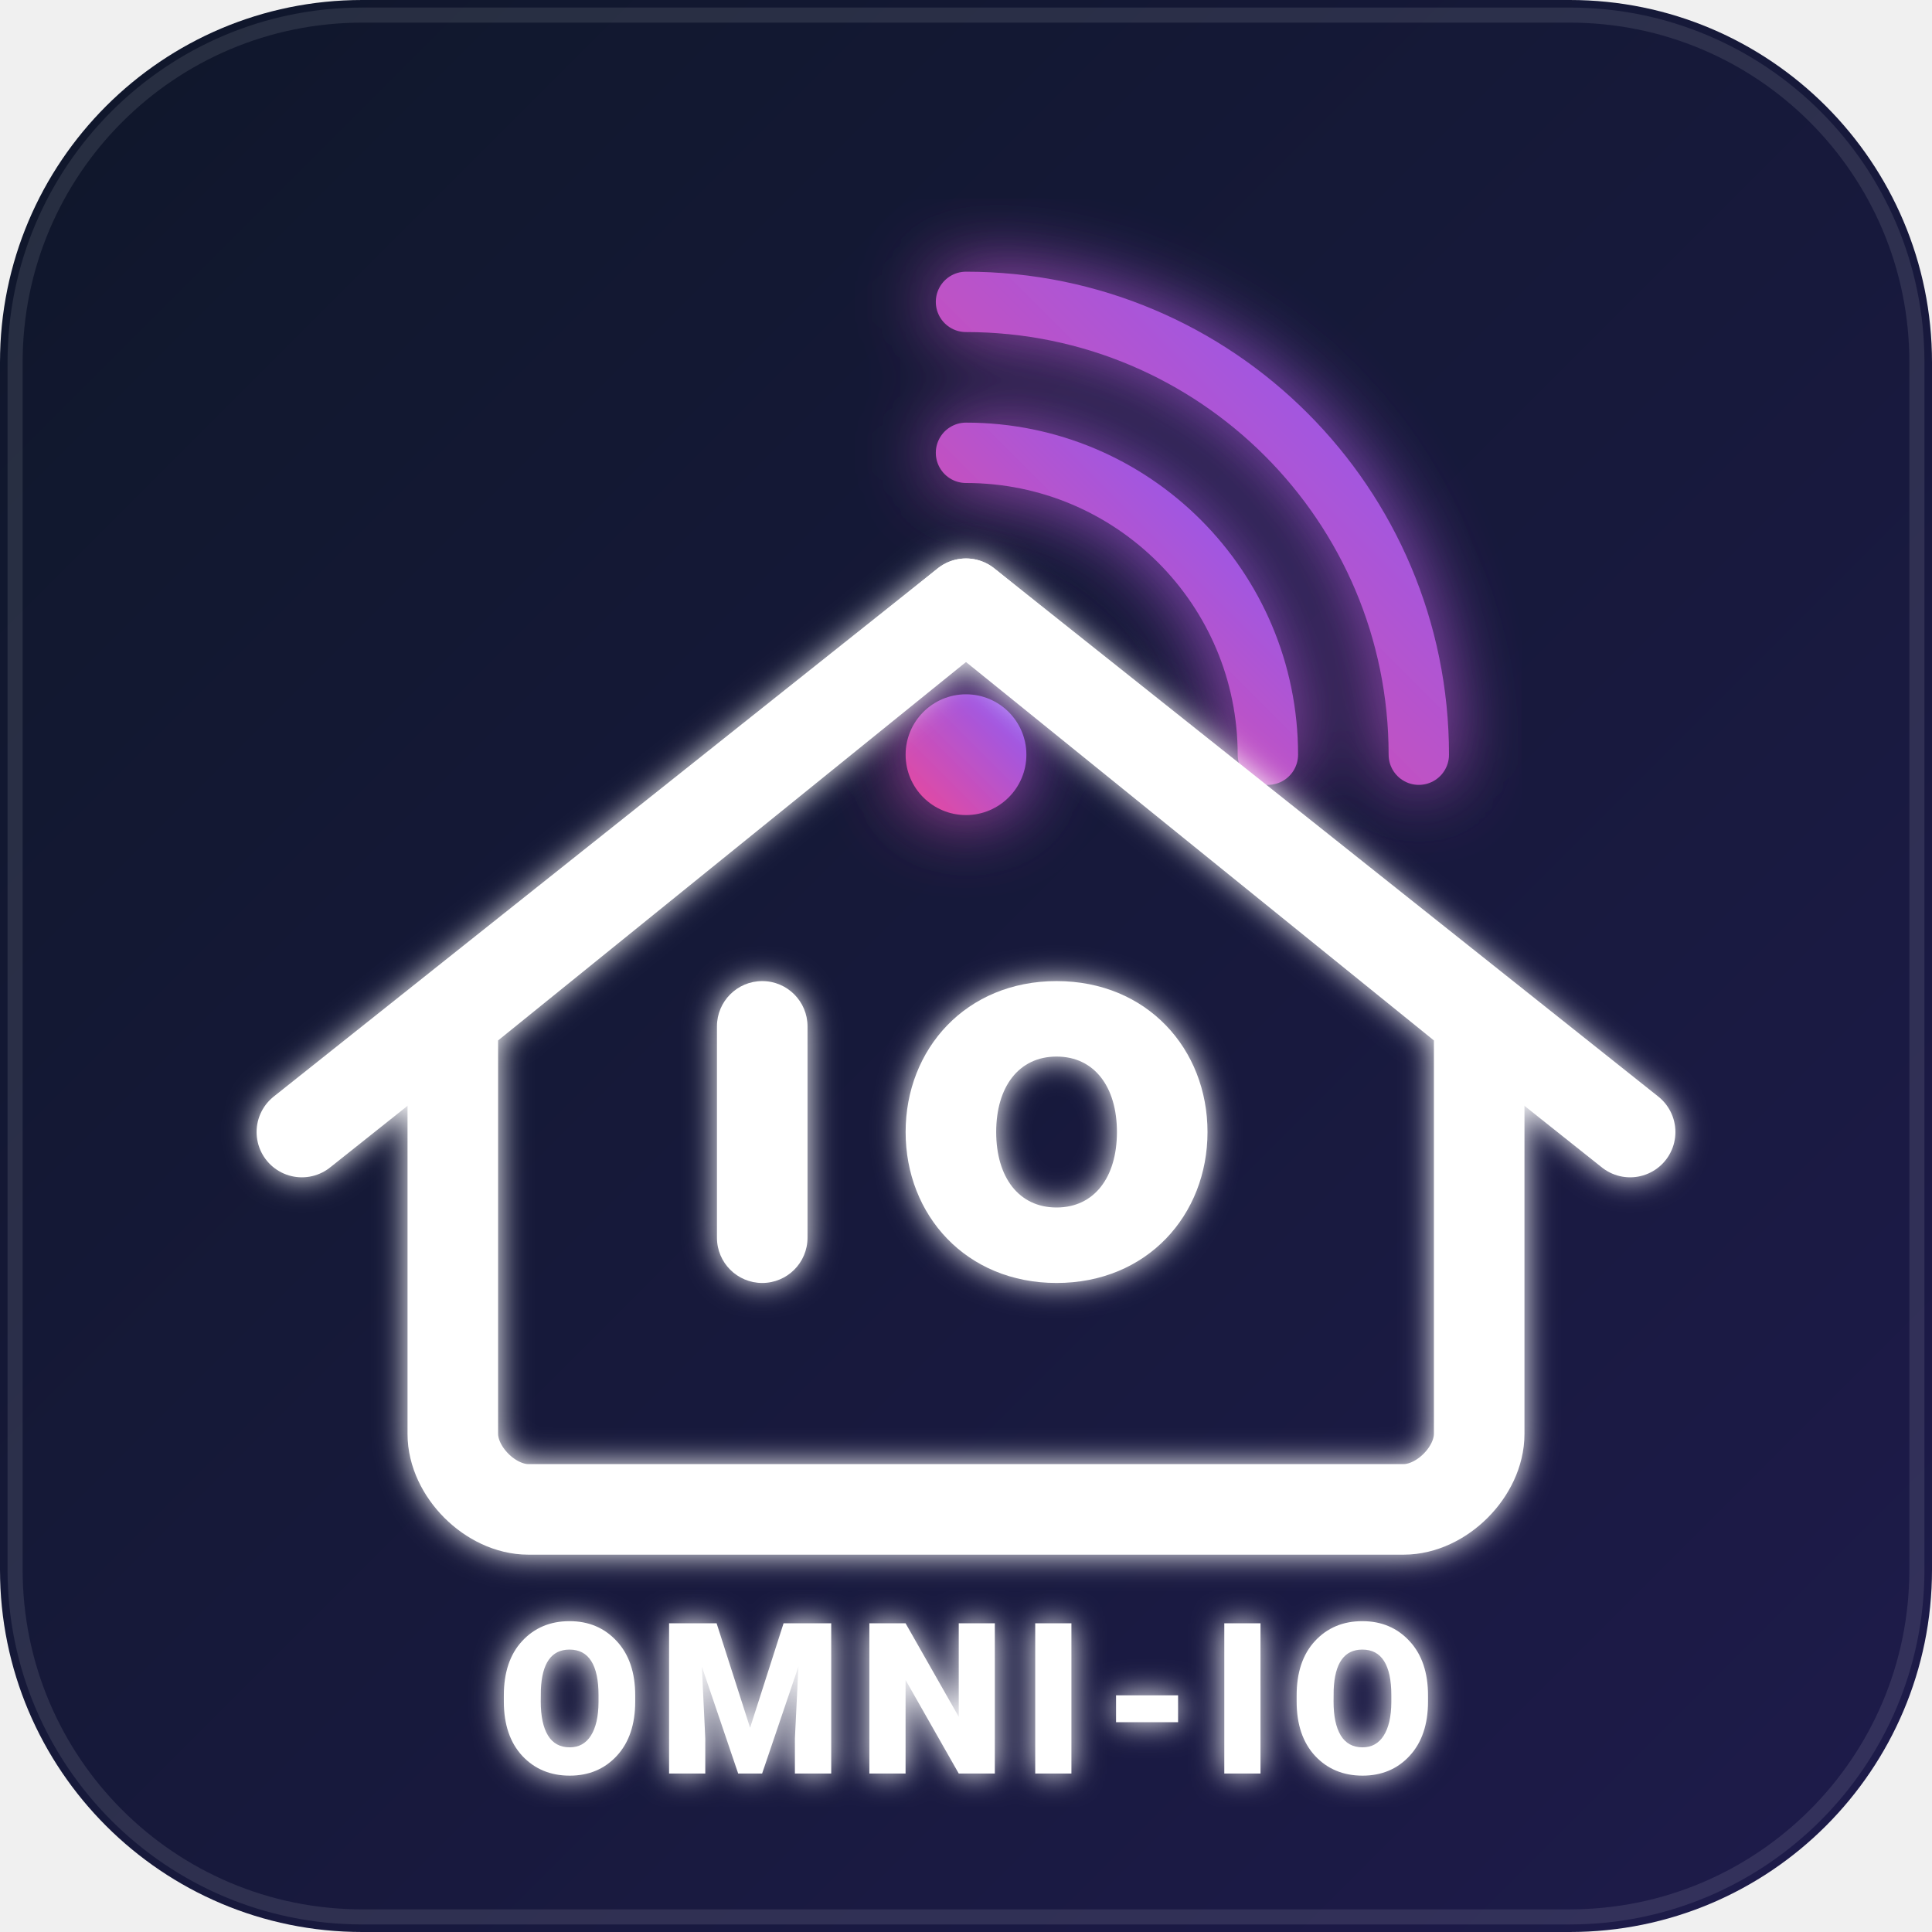
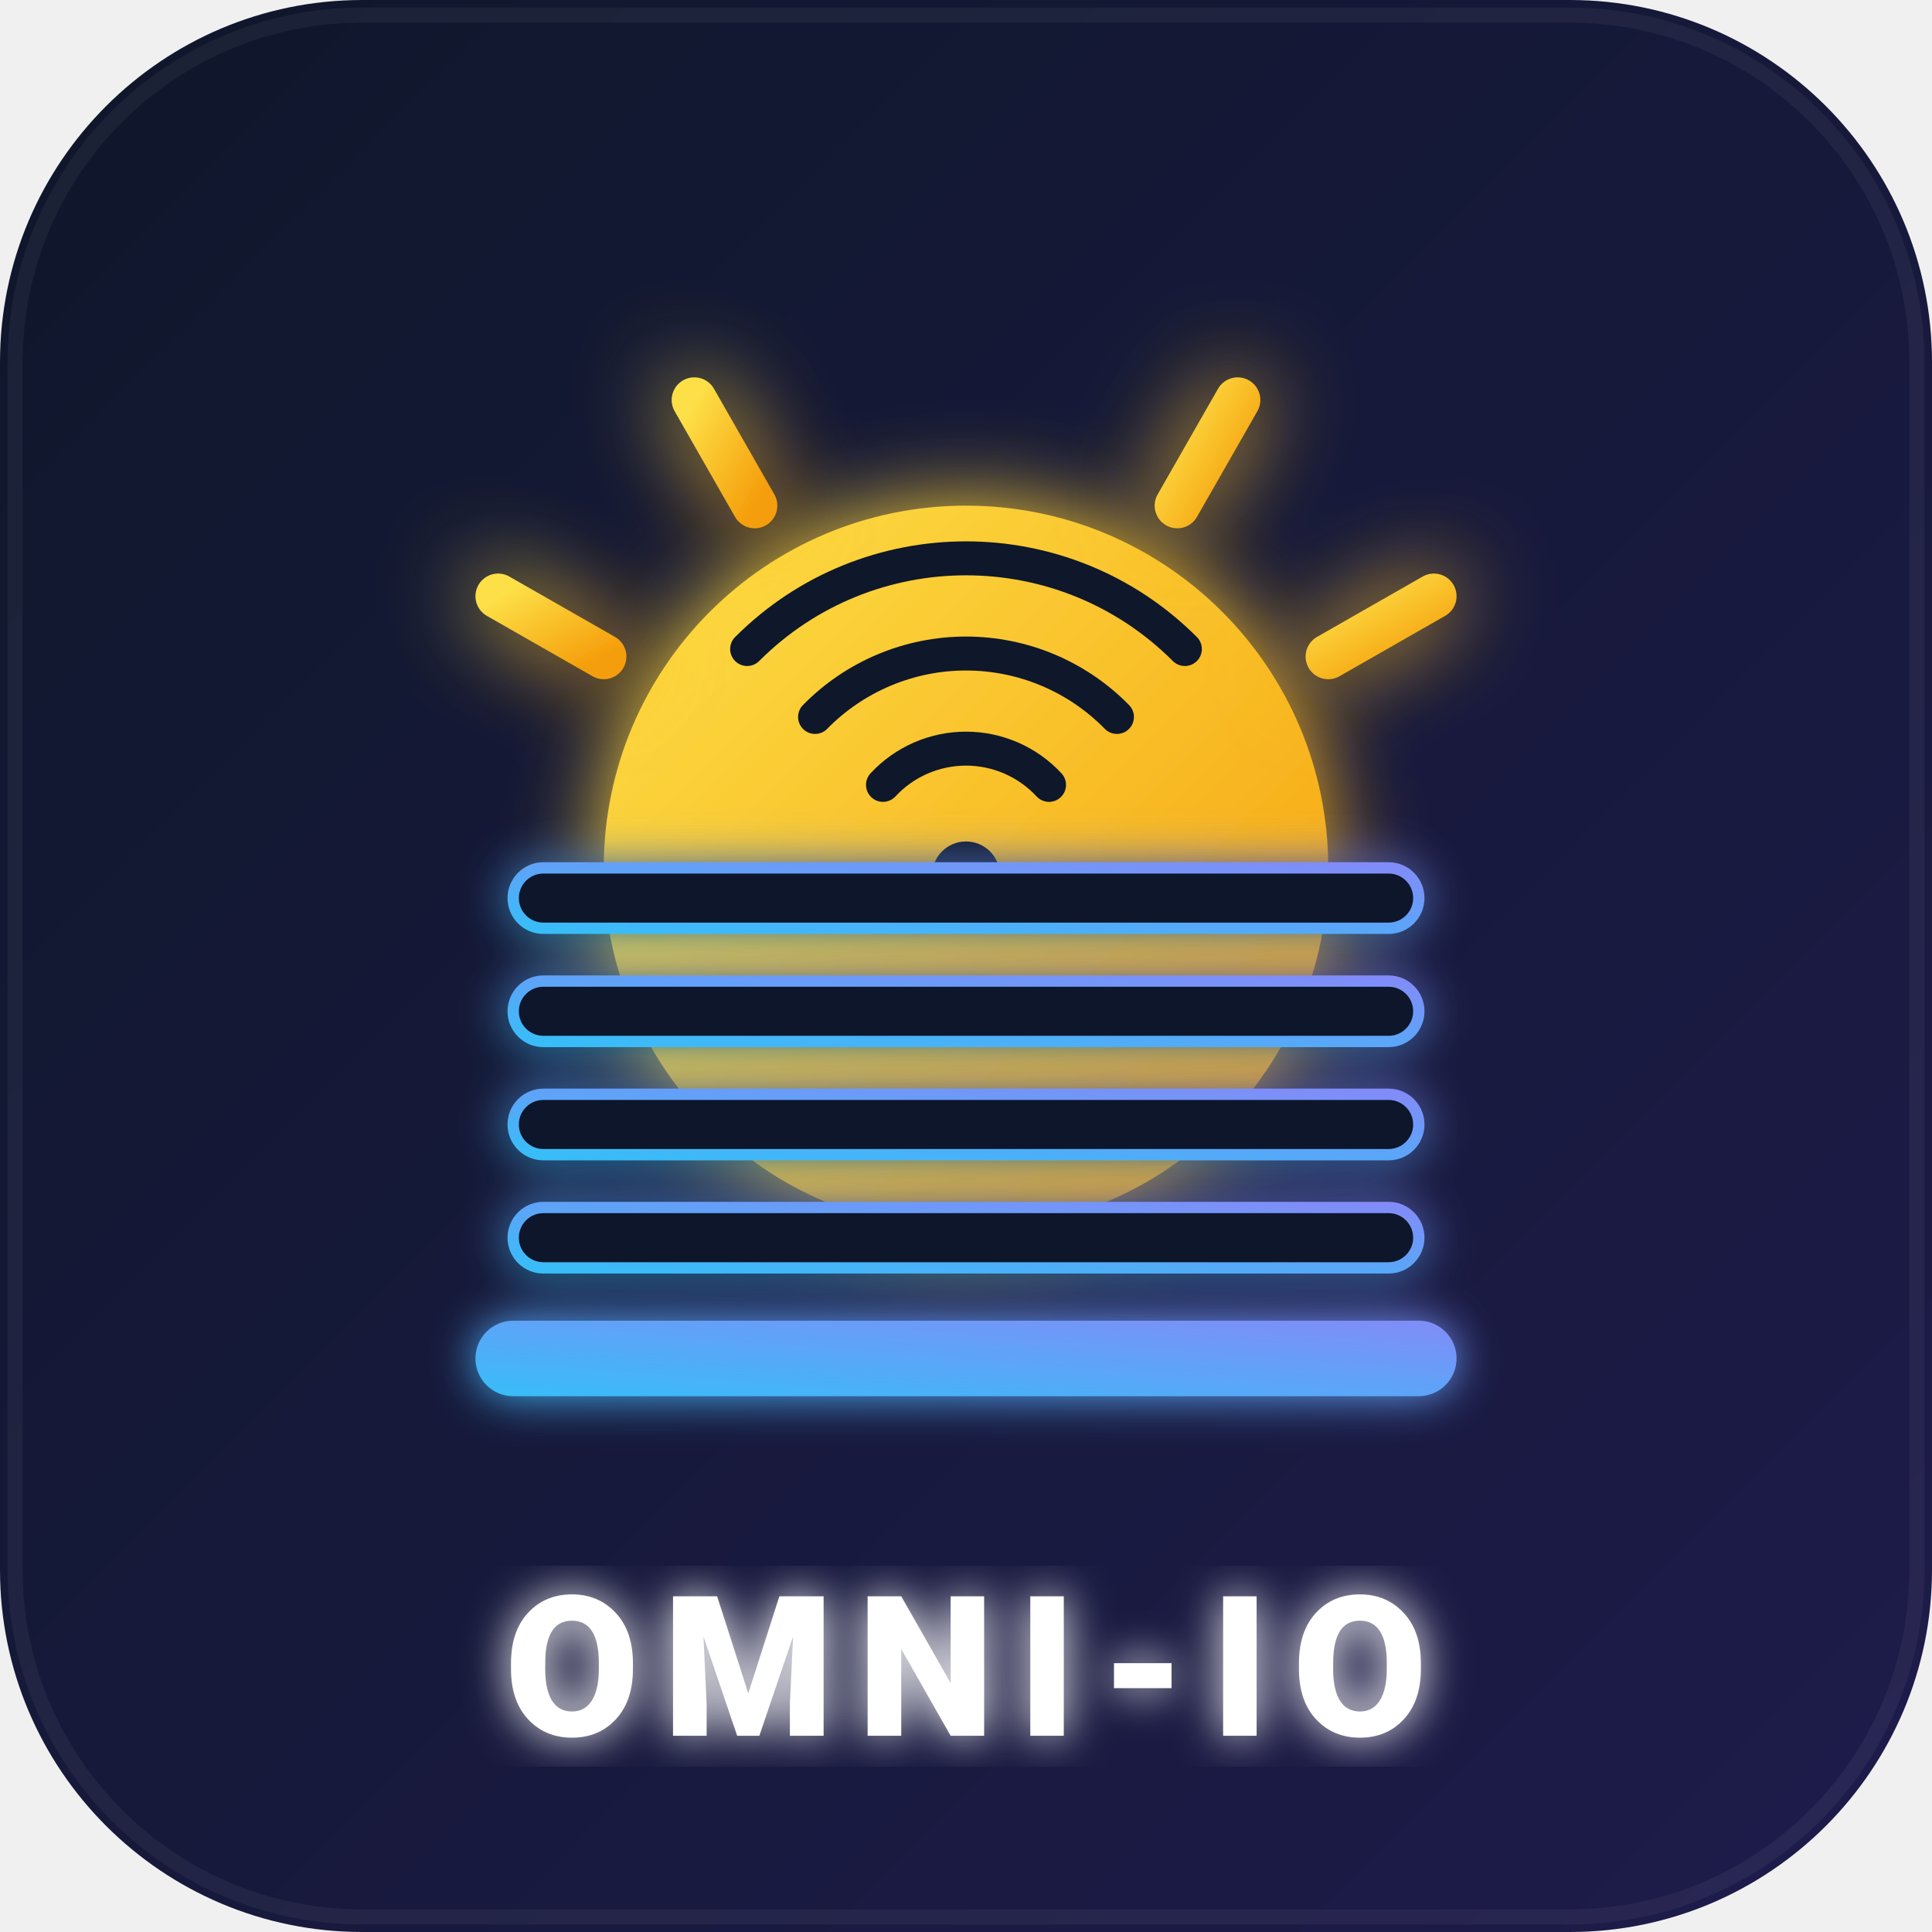
<svg xmlns="http://www.w3.org/2000/svg" viewBox="0 0 256 256" width="256" height="256">
  <defs>
    <linearGradient id="bgGrad" x1="0%" y1="0%" x2="100%" y2="100%">
      <stop offset="0%" stop-color="#0f172a" />
      <stop offset="100%" stop-color="#1e1b4b" />
    </linearGradient>
+     <linearGradient id="sunGrad" x1="0%" y1="0%" x2="100%" y2="100%">
+       <stop offset="0%" stop-color="#fde047" />
+       <stop offset="100%" stop-color="#f59e0b" />
+     </linearGradient>
    <linearGradient id="neonGrad" x1="0%" y1="100%" x2="100%" y2="0%">
-       <stop offset="0%" stop-color="#ec4899" />
-       <stop offset="100%" stop-color="#8b5cf6" />
+       <stop offset="0%" stop-color="#38bdf8" />
+       <stop offset="100%" stop-color="#818cf8" />
    </linearGradient>
    <filter id="glow" x="-20%" y="-20%" width="140%" height="140%">
-       <feGaussianBlur stdDeviation="5" result="blur" />
+       <feGaussianBlur stdDeviation="6" result="blur" />
      <feComposite in="SourceGraphic" in2="blur" operator="over" />
    </filter>
    <filter id="subtleGlow" x="-20%" y="-20%" width="140%" height="140%">
-       <feGaussianBlur stdDeviation="2" result="blur" />
+       <feGaussianBlur stdDeviation="3" result="blur" />
      <feComposite in="SourceGraphic" in2="blur" operator="over" />
    </filter>
  </defs>
  <rect x="0" y="0" width="256" height="256" rx="48" fill="url(#bgGrad)" />
-   <rect x="2" y="2" width="252" height="252" rx="46" fill="none" stroke="rgba(255,255,255,0.1)" stroke-width="2" />
-   <g fill="none" stroke="url(#neonGrad)" stroke-linecap="round" filter="url(#glow)">
-     <path d="M 128,40 A 60 60 0 0 1 188,100" stroke-width="8" />
-     <path d="M 128,60 A 40 40 0 0 1 168,100" stroke-width="8" />
-     <circle cx="128" cy="100" r="8" fill="url(#neonGrad)" stroke="none" />
+   <rect x="2" y="2" width="252" height="252" rx="46" fill="none" stroke="rgba(255,255,255,0.05)" stroke-width="2" />
+   <circle cx="128" cy="115" r="48" fill="url(#sunGrad)" filter="url(#glow)" />
+   <g stroke="url(#sunGrad)" stroke-width="6" stroke-linecap="round" filter="url(#glow)">
+     <line x1="72" y1="115" x2="56" y2="115" />
+     <line x1="80" y1="87" x2="66" y2="79" />
+     <line x1="100" y1="67" x2="92" y2="53" />
+     <line x1="128" y1="59" x2="128" y2="43" />
+     <line x1="156" y1="67" x2="164" y2="53" />
+     <line x1="176" y1="87" x2="190" y2="79" />
+     <line x1="184" y1="115" x2="200" y2="115" />
  </g>
-   <g fill="none" stroke="#ffffff" stroke-width="12" stroke-linecap="round" stroke-linejoin="round" filter="url(#subtleGlow)">
-     <path d="M 128,80 L 60,135 L 60,190 C 60,195 65,200 70,200 L 186,200 C 191,200 196,195 196,190 L 196,135 Z" />
-     <path d="M 40,150 L 128,80 L 216,150" stroke-width="12" />
+   <g fill="none" stroke="#0f172a" stroke-width="4.5" stroke-linecap="round">
+     <circle cx="128" cy="116" r="4.5" fill="#0f172a" stroke="none" />
+     <path d="M 117 104 A 15 15 0 0 1 139 104" />
+     <path d="M 108 95 A 28 28 0 0 1 148 95" />
+     <path d="M 99 86 A 41 41 0 0 1 157 86" />
  </g>
-   <g fill="#ffffff" filter="url(#subtleGlow)">
-     <rect x="95" y="130" width="12" height="40" rx="6" />
-     <path fill-rule="evenodd" d="M 140,130 C 128,130 120,139 120,150 C 120,161 128,170 140,170 C 152,170 160,161 160,150 C 160,139 152,130 140,130 Z M 140,140 C 145,140 148,144 148,150 C 148,156 145,160 140,160 C 135,160 132,156 132,150 C 132,144 135,140 140,140 Z" />
+   <g filter="url(#subtleGlow)">
+     <rect x="68" y="115" width="120" height="8" rx="4" fill="#0f172a" stroke="url(#neonGrad)" stroke-width="1.5" />
+     <rect x="68" y="130" width="120" height="8" rx="4" fill="#0f172a" stroke="url(#neonGrad)" stroke-width="1.5" />
+     <rect x="68" y="145" width="120" height="8" rx="4" fill="#0f172a" stroke="url(#neonGrad)" stroke-width="1.5" />
+     <rect x="68" y="160" width="120" height="8" rx="4" fill="#0f172a" stroke="url(#neonGrad)" stroke-width="1.5" />
+     <rect x="63" y="175" width="130" height="10" rx="5" fill="url(#neonGrad)" />
  </g>
-   <text x="128" y="235" font-family="system-ui, -apple-system, 'Segoe UI', Roboto, Helvetica, Arial, sans-serif" font-size="28" font-weight="800" letter-spacing="2" fill="#ffffff" text-anchor="middle" filter="url(#subtleGlow)">OMNI-IO</text>
+   <text x="128" y="230" font-family="system-ui, -apple-system, 'Segoe UI', Roboto, Helvetica, Arial, sans-serif" font-size="26" font-weight="800" letter-spacing="3" fill="#ffffff" text-anchor="middle" filter="url(#subtleGlow)">OMNI-IO</text>
</svg>
